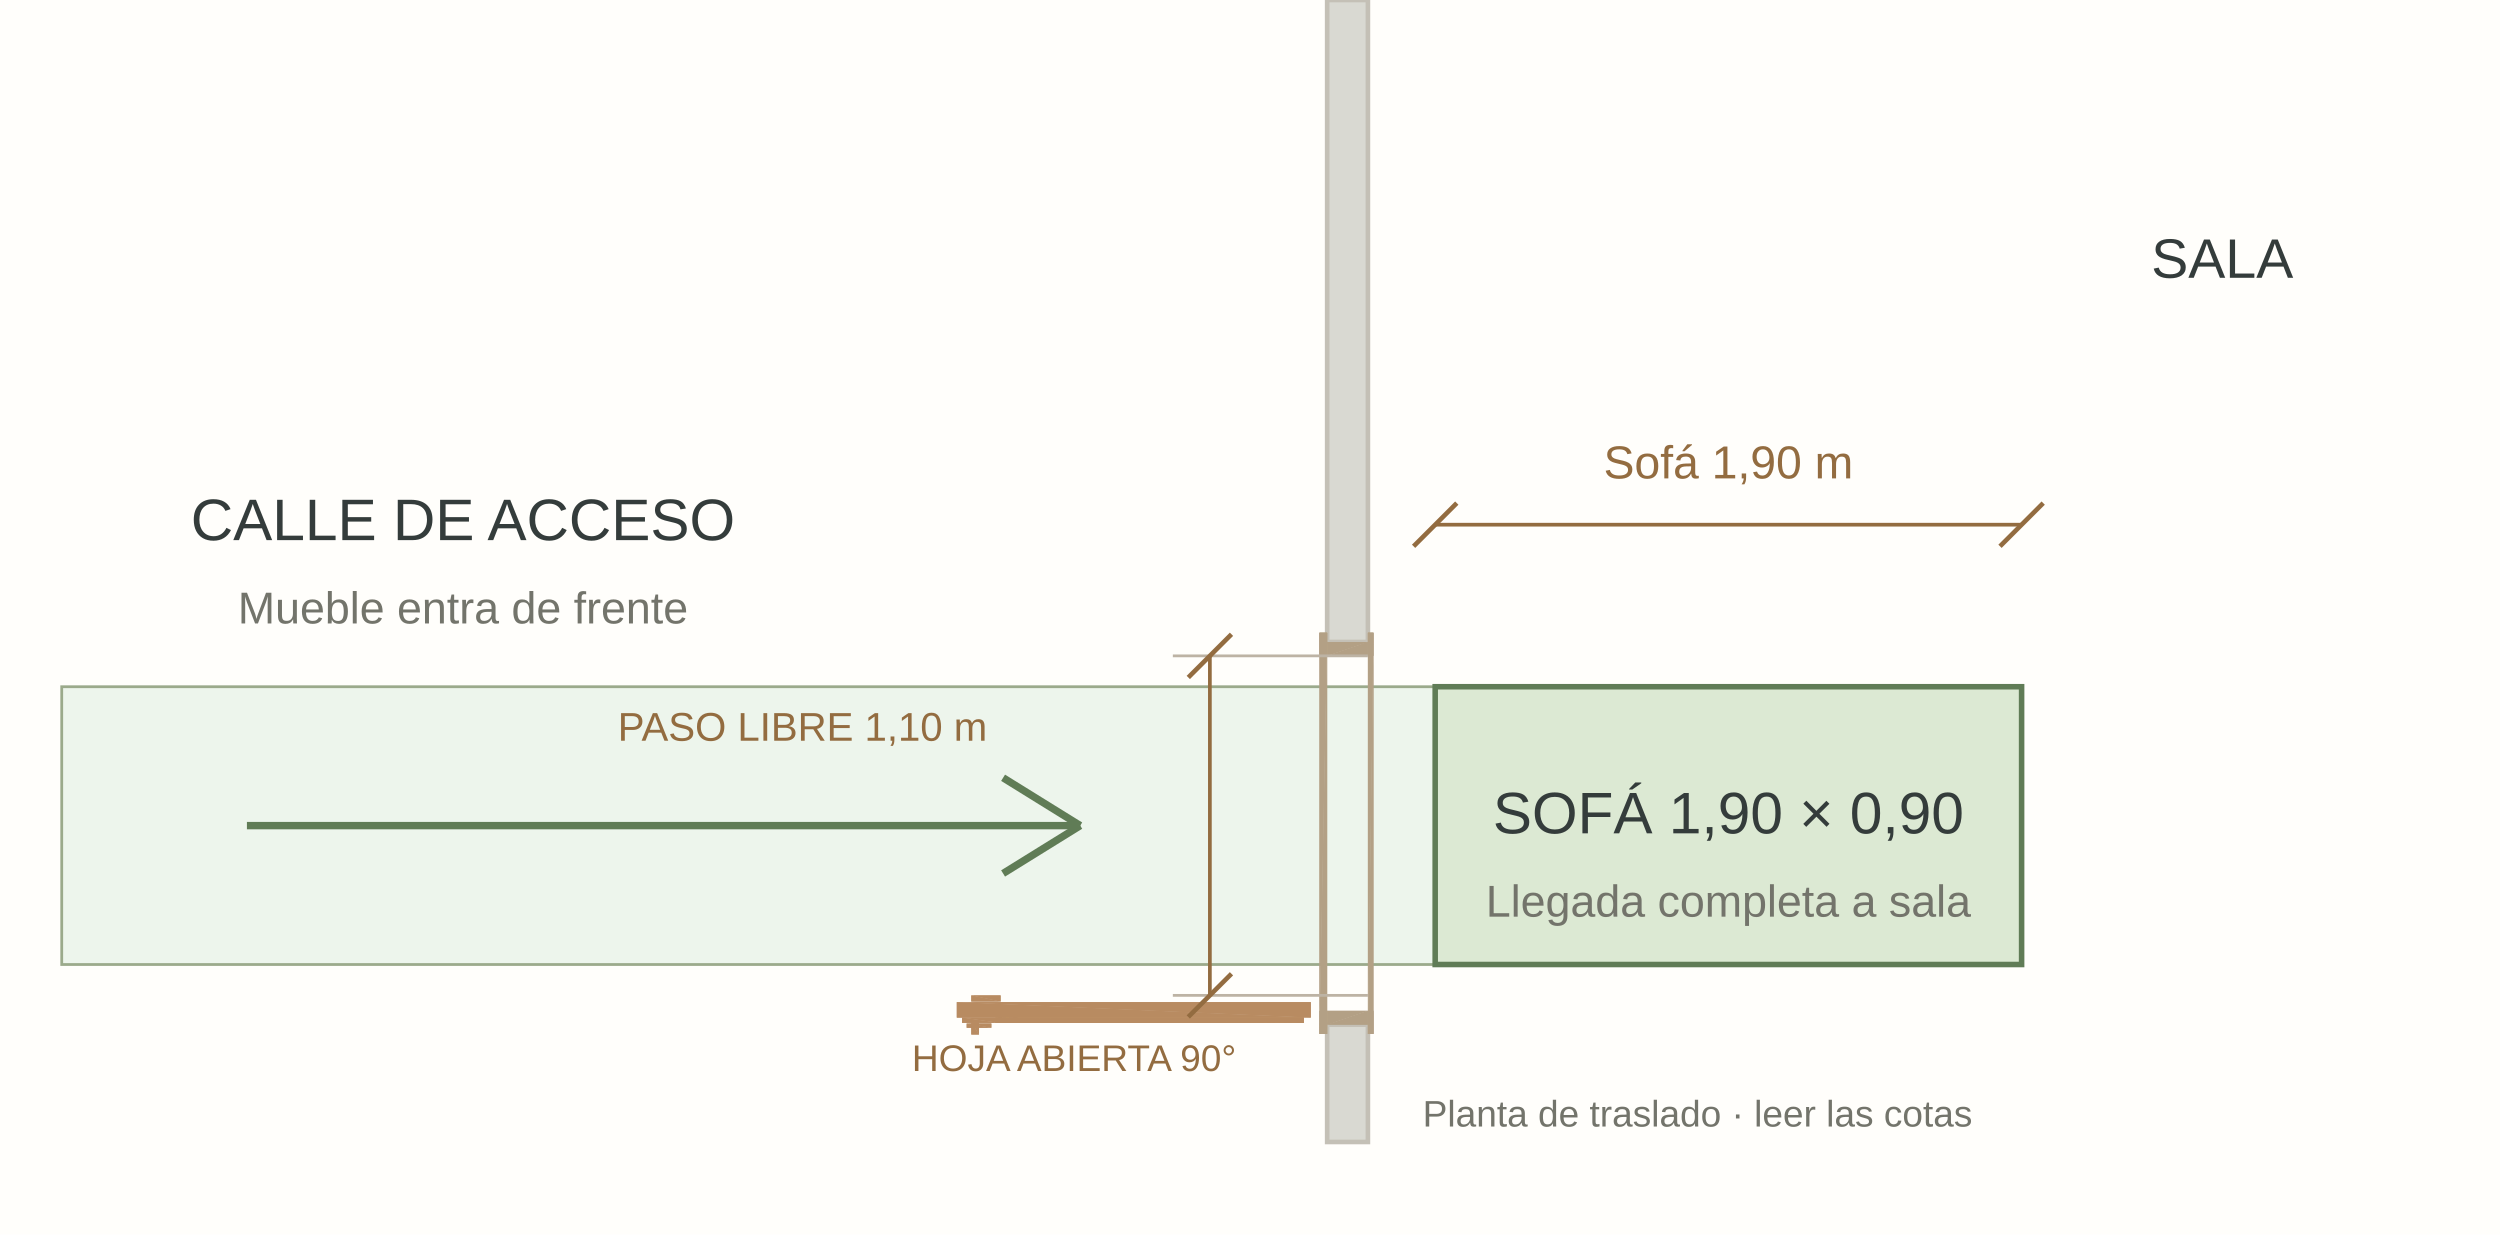
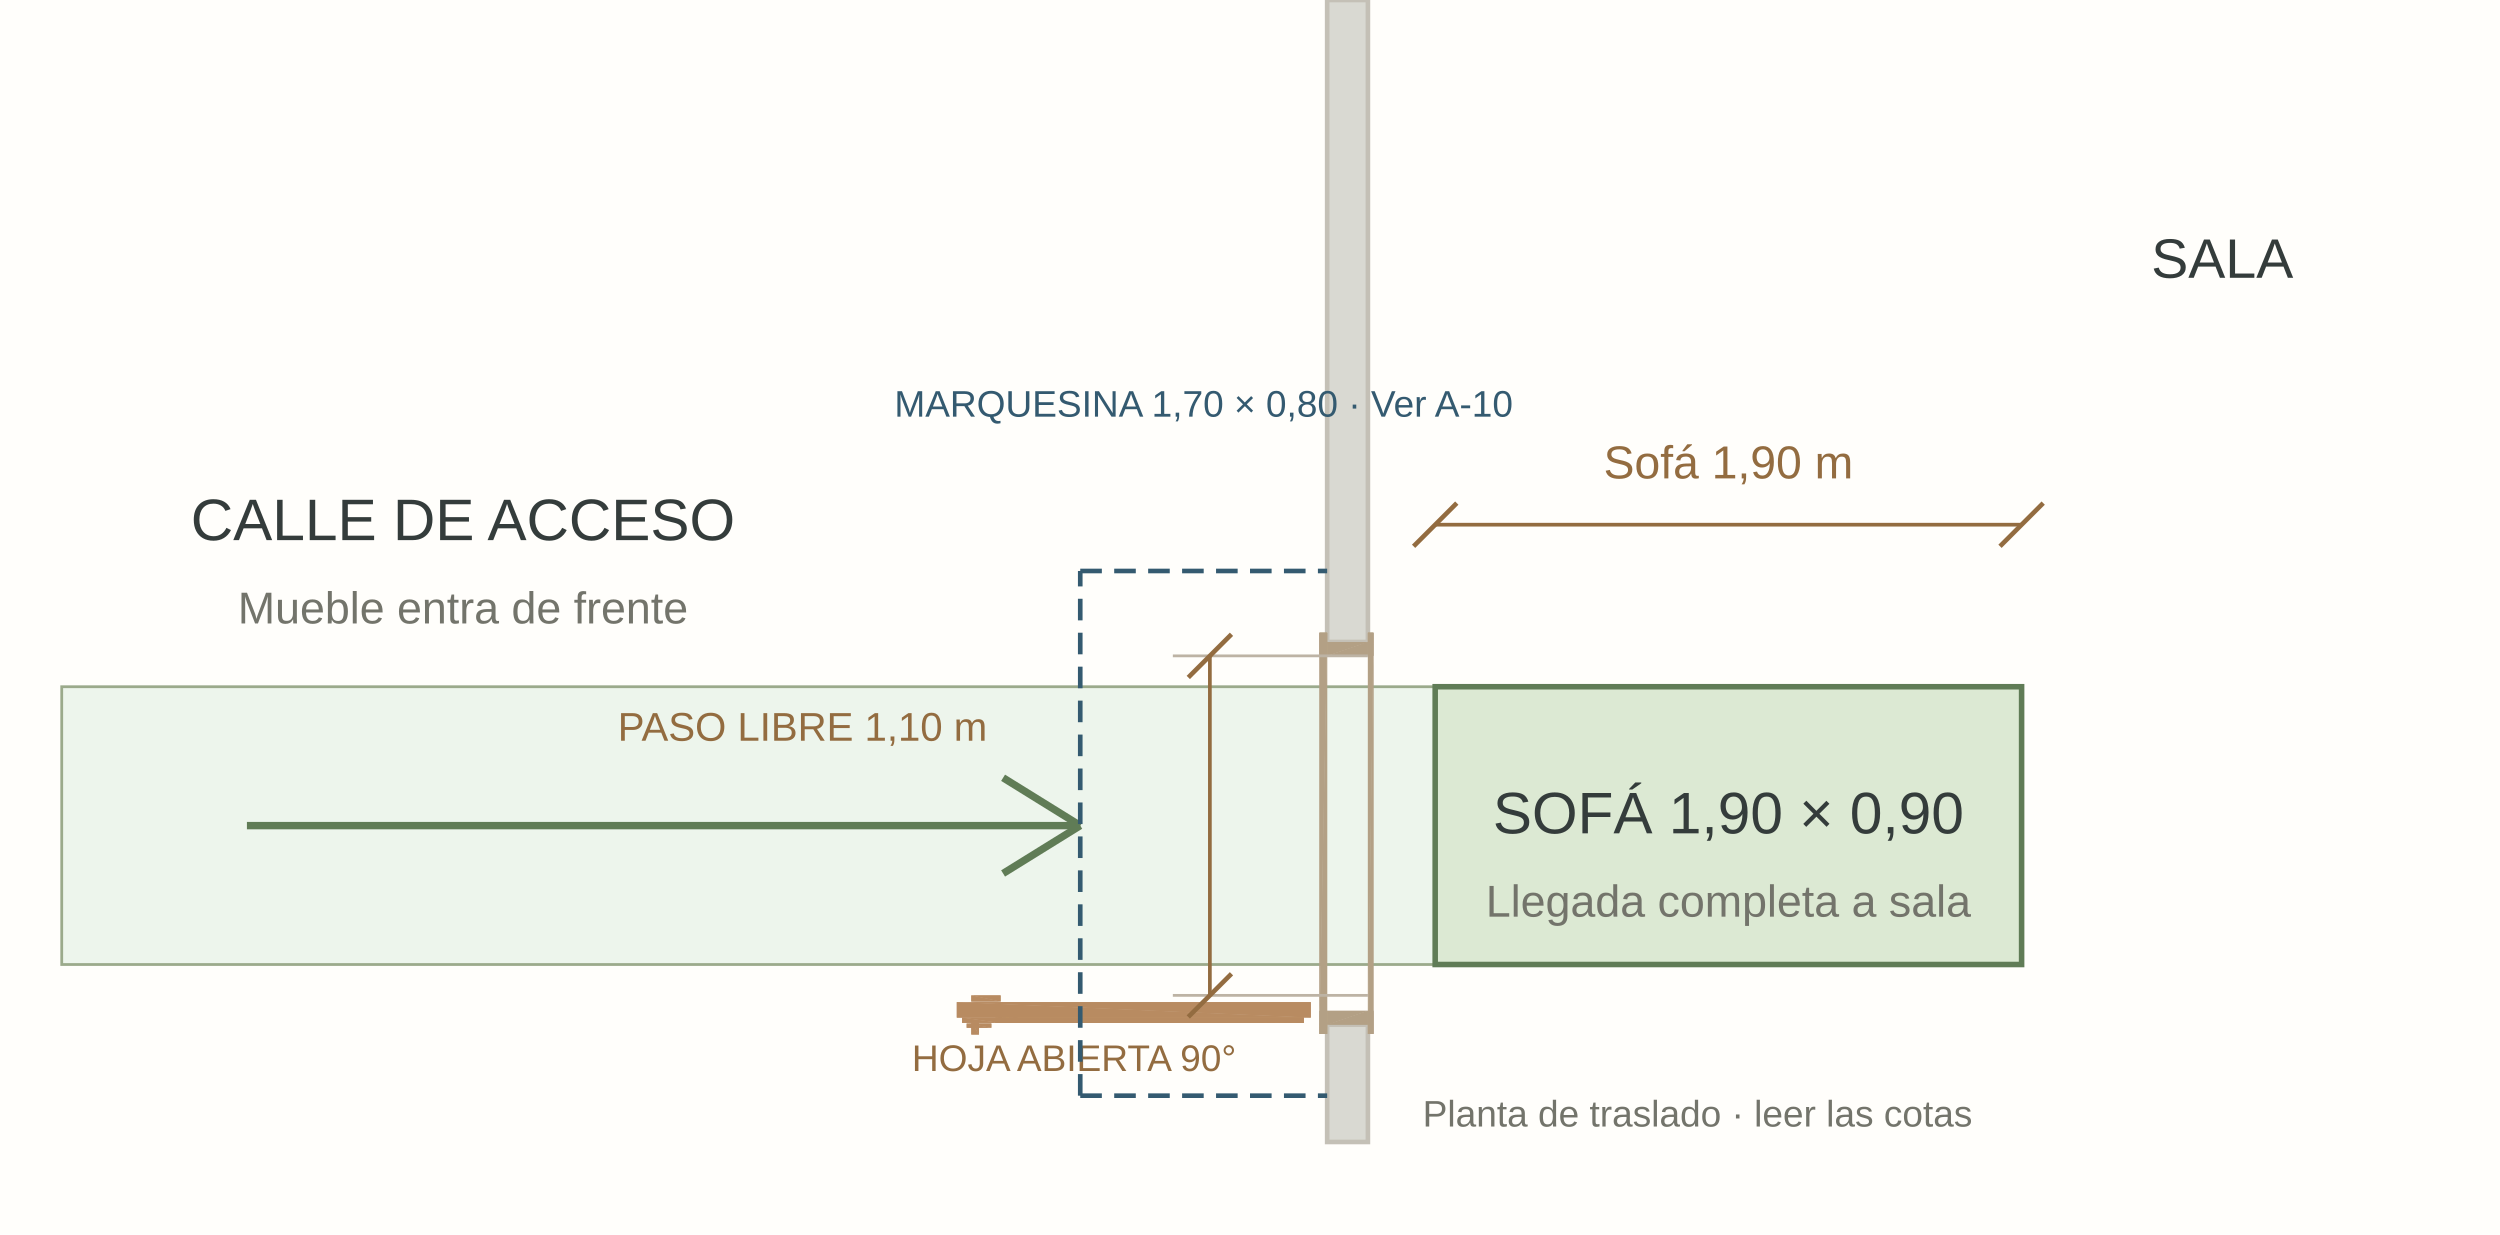
<svg xmlns="http://www.w3.org/2000/svg" viewBox="0 0 648.0 320.0" role="img" aria-label="Entrada · paso libre y traslado de sillones">
  <rect width="100%" height="100%" fill="#fffefb" />
  <polygon points="344.0,296.0 354.56,296.0 354.56,265.6 344.0,265.6" fill="#d9d9d2" stroke="#c4c0b6" stroke-width="1.2" />
  <polygon points="344.0,166.4 354.56,166.4 354.56,0.0 344.0,0.0" fill="#d9d9d2" stroke="#c4c0b6" stroke-width="1.2" />
  <polygon points="16.0,250.0 524.0,250.0 524.0,178.0 16.0,178.0" fill="#edf5ec" stroke="#9baa8b" stroke-width="0.72" />
  <polygon points="372.0,250.0 524.0,250.0 524.0,178.0 372.0,178.0" fill="#dce9d3" stroke="#607c56" stroke-width="1.44" />
  <text x="448.0" y="216.0" font-family="Arial,sans-serif" font-size="15.2" fill="#343c3b" text-anchor="middle">SOFÁ 1,90 × 0,90</text>
  <text x="448.0" y="237.6" font-family="Arial,sans-serif" font-size="11.6" fill="#73746b" text-anchor="middle">Llegada completa a sala</text>
  <text x="120.0" y="140.0" font-family="Arial,sans-serif" font-size="15.2" fill="#343c3b" text-anchor="middle">CALLE DE ACCESO</text>
  <text x="120.0" y="161.6" font-family="Arial,sans-serif" font-size="11.6" fill="#73746b" text-anchor="middle">Mueble entra de frente</text>
  <polyline points="64.0,214.0 280.0,214.0" fill="none" stroke="#607c56" stroke-width="1.92" />
  <polyline points="280.0,214.0 260.0,201.6" fill="none" stroke="#607c56" stroke-width="1.92" />
  <polyline points="280.0,214.0 260.0,226.4" fill="none" stroke="#607c56" stroke-width="1.92" />
  <polygon points="344.0,265.6 354.56,262.0 354.56,265.6" fill="#b3a085" stroke="none" stroke-width="0.64" />
  <polygon points="344.0,265.6 344.0,262.0 354.56,262.0" fill="#b3a085" stroke="none" stroke-width="0.64" />
  <polygon points="344.0,265.6 354.56,265.6 354.56,262.0" fill="#b3a085" stroke="none" stroke-width="0.64" />
  <polygon points="344.0,265.6 354.56,262.0 344.0,262.0" fill="#b3a085" stroke="none" stroke-width="0.64" />
  <polygon points="344.0,170.0 354.56,166.4 354.56,170.0" fill="#b3a085" stroke="none" stroke-width="0.64" />
  <polygon points="344.0,170.0 344.0,166.4 354.56,166.4" fill="#b3a085" stroke="none" stroke-width="0.64" />
  <polygon points="344.0,170.0 354.56,170.0 354.56,166.4" fill="#b3a085" stroke="none" stroke-width="0.64" />
  <polygon points="344.0,170.0 354.56,166.4 344.0,166.4" fill="#b3a085" stroke="none" stroke-width="0.64" />
  <polygon points="342.0,268.0 344.0,262.0 344.0,268.0" fill="#b3a085" stroke="none" stroke-width="0.64" />
  <polygon points="342.0,268.0 342.0,262.0 344.0,262.0" fill="#b3a085" stroke="none" stroke-width="0.64" />
  <polygon points="342.0,268.0 344.0,268.0 344.0,262.0" fill="#b3a085" stroke="none" stroke-width="0.64" />
  <polygon points="342.0,268.0 344.0,262.0 342.0,262.0" fill="#b3a085" stroke="none" stroke-width="0.64" />
  <polygon points="342.0,170.0 344.0,164.0 344.0,170.0" fill="#b3a085" stroke="none" stroke-width="0.64" />
  <polygon points="342.0,170.0 342.0,164.0 344.0,164.0" fill="#b3a085" stroke="none" stroke-width="0.64" />
  <polygon points="342.0,170.0 344.0,170.0 344.0,164.0" fill="#b3a085" stroke="none" stroke-width="0.64" />
  <polygon points="342.0,170.0 344.0,164.0 342.0,164.0" fill="#b3a085" stroke="none" stroke-width="0.64" />
  <polygon points="342.0,268.0 344.0,164.0 344.0,268.0" fill="#b3a085" stroke="none" stroke-width="0.64" />
  <polygon points="342.0,268.0 342.0,164.0 344.0,164.0" fill="#b3a085" stroke="none" stroke-width="0.64" />
  <polygon points="342.0,268.0 344.0,268.0 344.0,164.0" fill="#b3a085" stroke="none" stroke-width="0.64" />
  <polygon points="342.0,268.0 344.0,164.0 342.0,164.0" fill="#b3a085" stroke="none" stroke-width="0.64" />
  <polygon points="354.56,268.0 356.0,262.0 356.0,268.0" fill="#b3a085" stroke="none" stroke-width="0.64" />
  <polygon points="354.56,268.0 354.56,262.0 356.0,262.0" fill="#b3a085" stroke="none" stroke-width="0.64" />
  <polygon points="354.56,268.0 356.0,268.0 356.0,262.0" fill="#b3a085" stroke="none" stroke-width="0.64" />
  <polygon points="354.56,268.0 356.0,262.0 354.56,262.0" fill="#b3a085" stroke="none" stroke-width="0.64" />
  <polygon points="354.56,170.0 356.0,164.0 356.0,170.0" fill="#b3a085" stroke="none" stroke-width="0.64" />
  <polygon points="354.56,170.0 354.56,164.0 356.0,164.0" fill="#b3a085" stroke="none" stroke-width="0.64" />
  <polygon points="354.56,170.0 356.0,170.0 356.0,164.0" fill="#b3a085" stroke="none" stroke-width="0.64" />
  <polygon points="354.56,170.0 356.0,164.0 354.56,164.0" fill="#b3a085" stroke="none" stroke-width="0.64" />
  <polygon points="354.56,268.0 356.0,164.0 356.0,268.0" fill="#b3a085" stroke="none" stroke-width="0.64" />
  <polygon points="354.56,268.0 354.56,164.0 356.0,164.0" fill="#b3a085" stroke="none" stroke-width="0.64" />
  <polygon points="354.56,268.0 356.0,268.0 356.0,164.0" fill="#b3a085" stroke="none" stroke-width="0.64" />
  <polygon points="354.56,268.0 356.0,164.0 354.56,164.0" fill="#b3a085" stroke="none" stroke-width="0.64" />
  <polygon points="339.76,263.76 248.0,259.76 339.76,259.76" fill="#b88b61" stroke="none" stroke-width="0.64" />
  <polygon points="339.76,263.76 248.0,263.76 248.0,259.76" fill="#b88b61" stroke="none" stroke-width="0.64" />
  <polygon points="339.76,263.76 339.76,259.76 248.0,259.76" fill="#b88b61" stroke="none" stroke-width="0.64" />
  <polygon points="339.76,263.76 248.0,259.76 248.0,263.76" fill="#b88b61" stroke="none" stroke-width="0.64" />
  <polygon points="337.843,265.12 258.119,263.76 337.843,263.76" fill="#b88b61" stroke="none" stroke-width="0.64" />
  <polygon points="337.843,265.12 258.119,265.12 258.119,263.76" fill="#b88b61" stroke="none" stroke-width="0.64" />
  <polygon points="337.843,265.12 337.843,263.76 258.119,263.76" fill="#b88b61" stroke="none" stroke-width="0.64" />
  <polygon points="337.843,265.12 258.119,263.76 258.119,265.12" fill="#b88b61" stroke="none" stroke-width="0.64" />
  <polygon points="337.843,265.12 258.119,263.76 337.843,263.76" fill="#b88b61" stroke="none" stroke-width="0.64" />
  <polygon points="337.843,265.12 258.119,265.12 258.119,263.76" fill="#b88b61" stroke="none" stroke-width="0.64" />
  <polygon points="337.843,265.12 337.843,263.76 258.119,263.76" fill="#b88b61" stroke="none" stroke-width="0.64" />
  <polygon points="337.843,265.12 258.119,263.76 258.119,265.12" fill="#b88b61" stroke="none" stroke-width="0.64" />
  <polygon points="337.843,265.12 258.119,263.76 337.843,263.76" fill="#b88b61" stroke="none" stroke-width="0.64" />
  <polygon points="337.843,265.12 258.119,265.12 258.119,263.76" fill="#b88b61" stroke="none" stroke-width="0.64" />
  <polygon points="337.843,265.12 337.843,263.76 258.119,263.76" fill="#b88b61" stroke="none" stroke-width="0.64" />
  <polygon points="337.843,265.12 258.119,263.76 258.119,265.12" fill="#b88b61" stroke="none" stroke-width="0.64" />
  <polygon points="337.843,265.12 258.119,263.76 337.843,263.76" fill="#b88b61" stroke="none" stroke-width="0.64" />
  <polygon points="337.843,265.12 258.119,265.12 258.119,263.76" fill="#b88b61" stroke="none" stroke-width="0.64" />
  <polygon points="337.843,265.12 337.843,263.76 258.119,263.76" fill="#b88b61" stroke="none" stroke-width="0.64" />
  <polygon points="337.843,265.12 258.119,263.76 258.119,265.12" fill="#b88b61" stroke="none" stroke-width="0.64" />
  <polygon points="337.843,265.12 258.119,263.76 337.843,263.76" fill="#b88b61" stroke="none" stroke-width="0.64" />
  <polygon points="337.843,265.12 258.119,265.12 258.119,263.76" fill="#b88b61" stroke="none" stroke-width="0.64" />
  <polygon points="337.843,265.12 337.843,263.76 258.119,263.76" fill="#b88b61" stroke="none" stroke-width="0.64" />
  <polygon points="337.843,265.12 258.119,263.76 258.119,265.12" fill="#b88b61" stroke="none" stroke-width="0.64" />
  <polygon points="337.843,265.12 258.119,263.76 337.843,263.76" fill="#b88b61" stroke="none" stroke-width="0.64" />
  <polygon points="337.843,265.12 258.119,265.12 258.119,263.76" fill="#b88b61" stroke="none" stroke-width="0.64" />
  <polygon points="337.843,265.12 337.843,263.76 258.119,263.76" fill="#b88b61" stroke="none" stroke-width="0.64" />
  <polygon points="337.843,265.12 258.119,263.76 258.119,265.12" fill="#b88b61" stroke="none" stroke-width="0.64" />
  <polygon points="337.843,265.12 258.119,263.76 337.843,263.76" fill="#b88b61" stroke="none" stroke-width="0.64" />
  <polygon points="337.843,265.12 258.119,265.12 258.119,263.76" fill="#b88b61" stroke="none" stroke-width="0.64" />
  <polygon points="337.843,265.12 337.843,263.76 258.119,263.76" fill="#b88b61" stroke="none" stroke-width="0.64" />
  <polygon points="337.843,265.12 258.119,263.76 258.119,265.12" fill="#b88b61" stroke="none" stroke-width="0.64" />
  <polygon points="337.843,265.12 258.119,263.76 337.843,263.76" fill="#b88b61" stroke="none" stroke-width="0.64" />
  <polygon points="337.843,265.12 258.119,265.12 258.119,263.76" fill="#b88b61" stroke="none" stroke-width="0.64" />
  <polygon points="337.843,265.12 337.843,263.76 258.119,263.76" fill="#b88b61" stroke="none" stroke-width="0.64" />
  <polygon points="337.843,265.12 258.119,263.76 258.119,265.12" fill="#b88b61" stroke="none" stroke-width="0.64" />
  <polygon points="258.96,265.12 249.36,263.76 258.96,263.76" fill="#b88b61" stroke="none" stroke-width="0.64" />
  <polygon points="258.96,265.12 249.36,265.12 249.36,263.76" fill="#b88b61" stroke="none" stroke-width="0.64" />
  <polygon points="258.96,265.12 258.96,263.76 249.36,263.76" fill="#b88b61" stroke="none" stroke-width="0.64" />
  <polygon points="258.96,265.12 249.36,263.76 249.36,265.12" fill="#b88b61" stroke="none" stroke-width="0.64" />
  <polygon points="253.76,268.16 251.76,264.96 253.76,264.96" fill="#b88b61" stroke="none" stroke-width="0.64" />
  <polygon points="253.76,268.16 251.76,268.16 251.76,264.96" fill="#b88b61" stroke="none" stroke-width="0.64" />
  <polygon points="253.76,268.16 253.76,264.96 251.76,264.96" fill="#b88b61" stroke="none" stroke-width="0.64" />
  <polygon points="253.76,268.16 251.76,264.96 251.76,268.16" fill="#b88b61" stroke="none" stroke-width="0.64" />
  <polygon points="256.96,266.4 250.56,265.28 256.96,265.28" fill="#b88b61" stroke="none" stroke-width="0.64" />
  <polygon points="256.96,266.4 250.56,266.4 250.56,265.28" fill="#b88b61" stroke="none" stroke-width="0.64" />
  <polygon points="256.96,266.4 256.96,265.28 250.56,265.28" fill="#b88b61" stroke="none" stroke-width="0.64" />
  <polygon points="256.96,266.4 250.56,265.28 250.56,266.4" fill="#b88b61" stroke="none" stroke-width="0.64" />
  <polygon points="259.36,259.6 251.76,258.0 259.36,258.0" fill="#b88b61" stroke="none" stroke-width="0.64" />
  <polygon points="259.36,259.6 251.76,259.6 251.76,258.0" fill="#b88b61" stroke="none" stroke-width="0.64" />
  <polygon points="259.36,259.6 259.36,258.0 251.76,258.0" fill="#b88b61" stroke="none" stroke-width="0.64" />
  <polygon points="259.36,259.6 251.76,258.0 251.76,259.6" fill="#b88b61" stroke="none" stroke-width="0.64" />
  <polyline points="354.56,258.0 304.0,258.0" fill="none" stroke="#bdb3a4" stroke-width="0.72" data-plan-dimensions="true" />
  <polyline points="354.56,170.0 304.0,170.0" fill="none" stroke="#bdb3a4" stroke-width="0.72" data-plan-dimensions="true" />
  <polyline points="313.6,258.0 313.6,170.0" fill="none" stroke="#936c40" stroke-width="0.96" data-plan-dimensions="true" />
  <polyline points="308.0,263.6 319.2,252.4" fill="none" stroke="#936c40" stroke-width="1.2" data-plan-dimensions="true" />
  <polyline points="308.0,175.6 319.2,164.4" fill="none" stroke="#936c40" stroke-width="1.2" data-plan-dimensions="true" />
  <text x="324.8" y="214.0" font-family="Arial,sans-serif" font-size="12.0" fill="#936c40" text-anchor="start" data-plan-dimensions="true"> </text>
  <text x="208.0" y="192.0" font-family="Arial,sans-serif" font-size="10.4" fill="#936c40" text-anchor="middle">PASO LIBRE 1,10 m</text>
  <text x="278.4" y="277.6" font-family="Arial,sans-serif" font-size="9.6" fill="#936c40" text-anchor="middle">HOJA ABIERTA 90°</text>
  <text x="440.0" y="292.0" font-family="Arial,sans-serif" font-size="9.6" fill="#73746b" text-anchor="middle">Planta de traslado · leer las cotas</text>
  <polyline points="372.0,136.0 524.0,136.0" fill="none" stroke="#936c40" stroke-width="0.96" data-plan-dimensions="true" />
  <polyline points="366.4,141.6 377.6,130.4" fill="none" stroke="#936c40" stroke-width="1.2" data-plan-dimensions="true" />
  <polyline points="518.4,141.6 529.6,130.4" fill="none" stroke="#936c40" stroke-width="1.2" data-plan-dimensions="true" />
  <text x="448.0" y="124.0" font-family="Arial,sans-serif" font-size="12.0" fill="#936c40" text-anchor="middle" data-plan-dimensions="true">Sofá 1,90 m</text>
  <text x="576.0" y="72.0" font-family="Arial,sans-serif" font-size="14.4" fill="#343c3b" text-anchor="middle">SALA</text>
+   <polyline points="280.0,284.0 344.0,284.0" fill="none" stroke="#345a70" stroke-width="1.2" stroke-dasharray="5.6 3.2" data-plan-services="true" />
+   <polyline points="280.0,284.0 280.0,148.0" fill="none" stroke="#345a70" stroke-width="1.2" stroke-dasharray="5.6 3.2" data-plan-services="true" />
+   <polyline points="280.0,148.0 344.0,148.0" fill="none" stroke="#345a70" stroke-width="1.2" stroke-dasharray="5.6 3.2" data-plan-services="true" />
+   <text x="312.0" y="108.0" font-family="Arial,sans-serif" font-size="9.6" fill="#345a70" text-anchor="middle" data-plan-services="true">MARQUESINA 1,70 × 0,80 · Ver A-10</text>
</svg>
